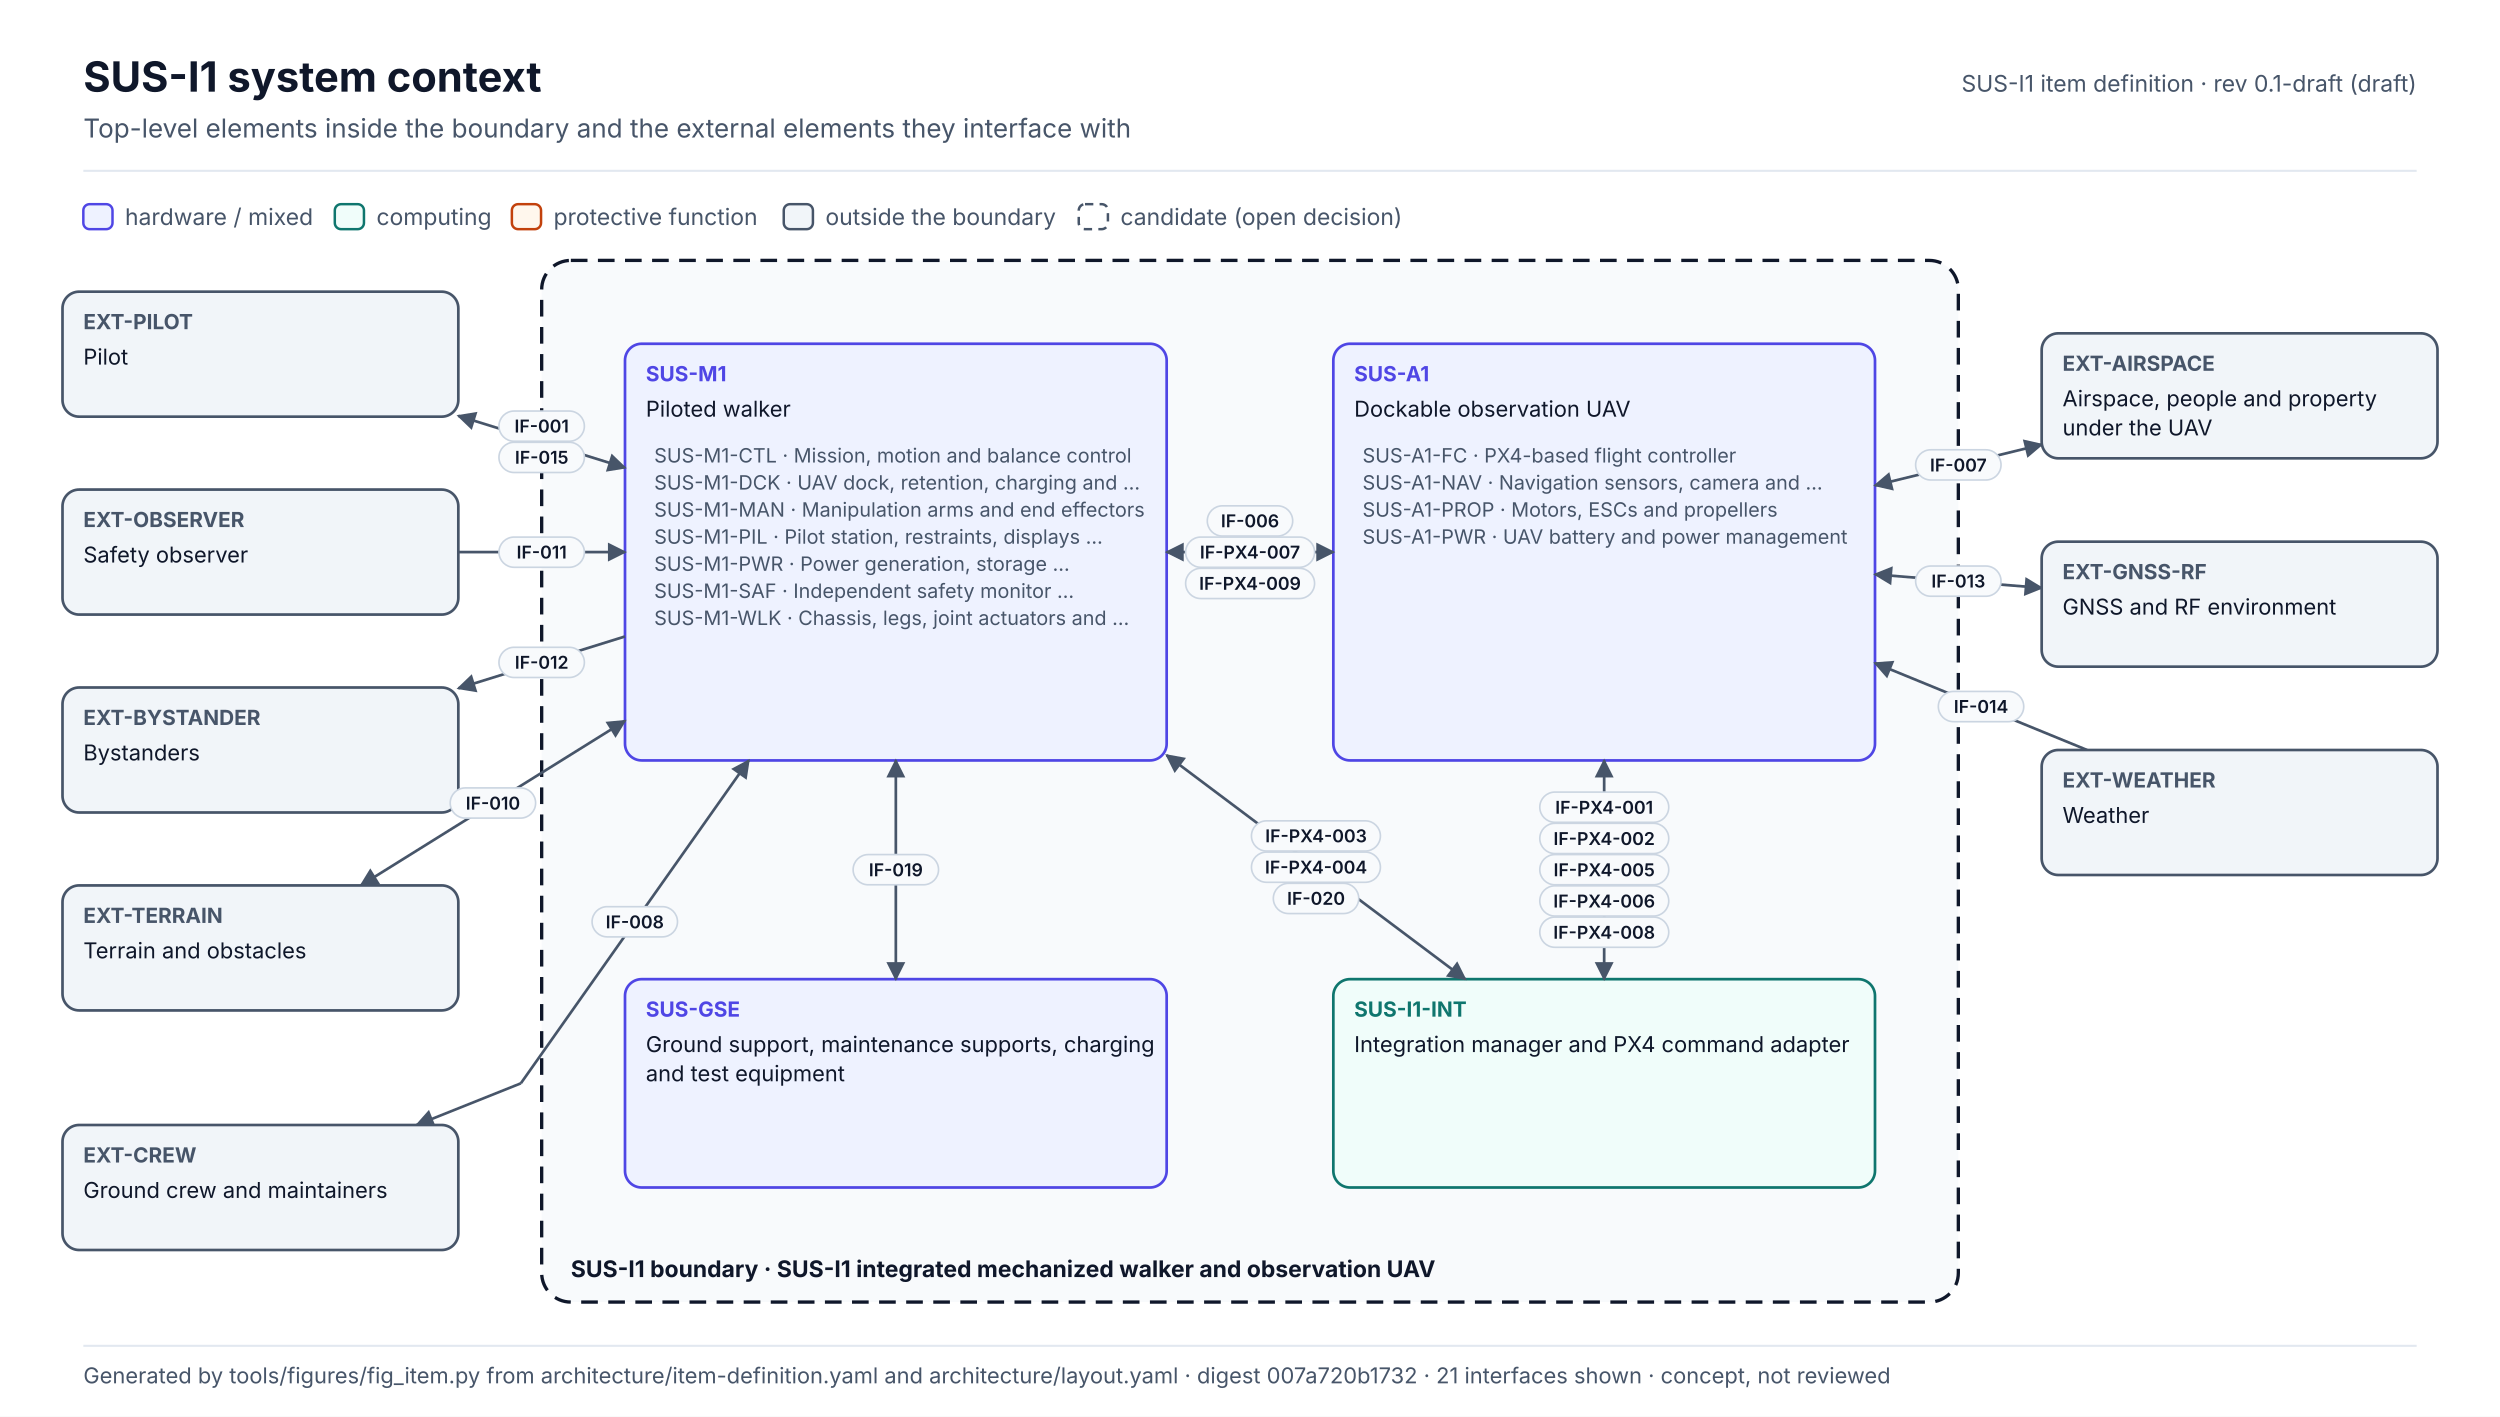
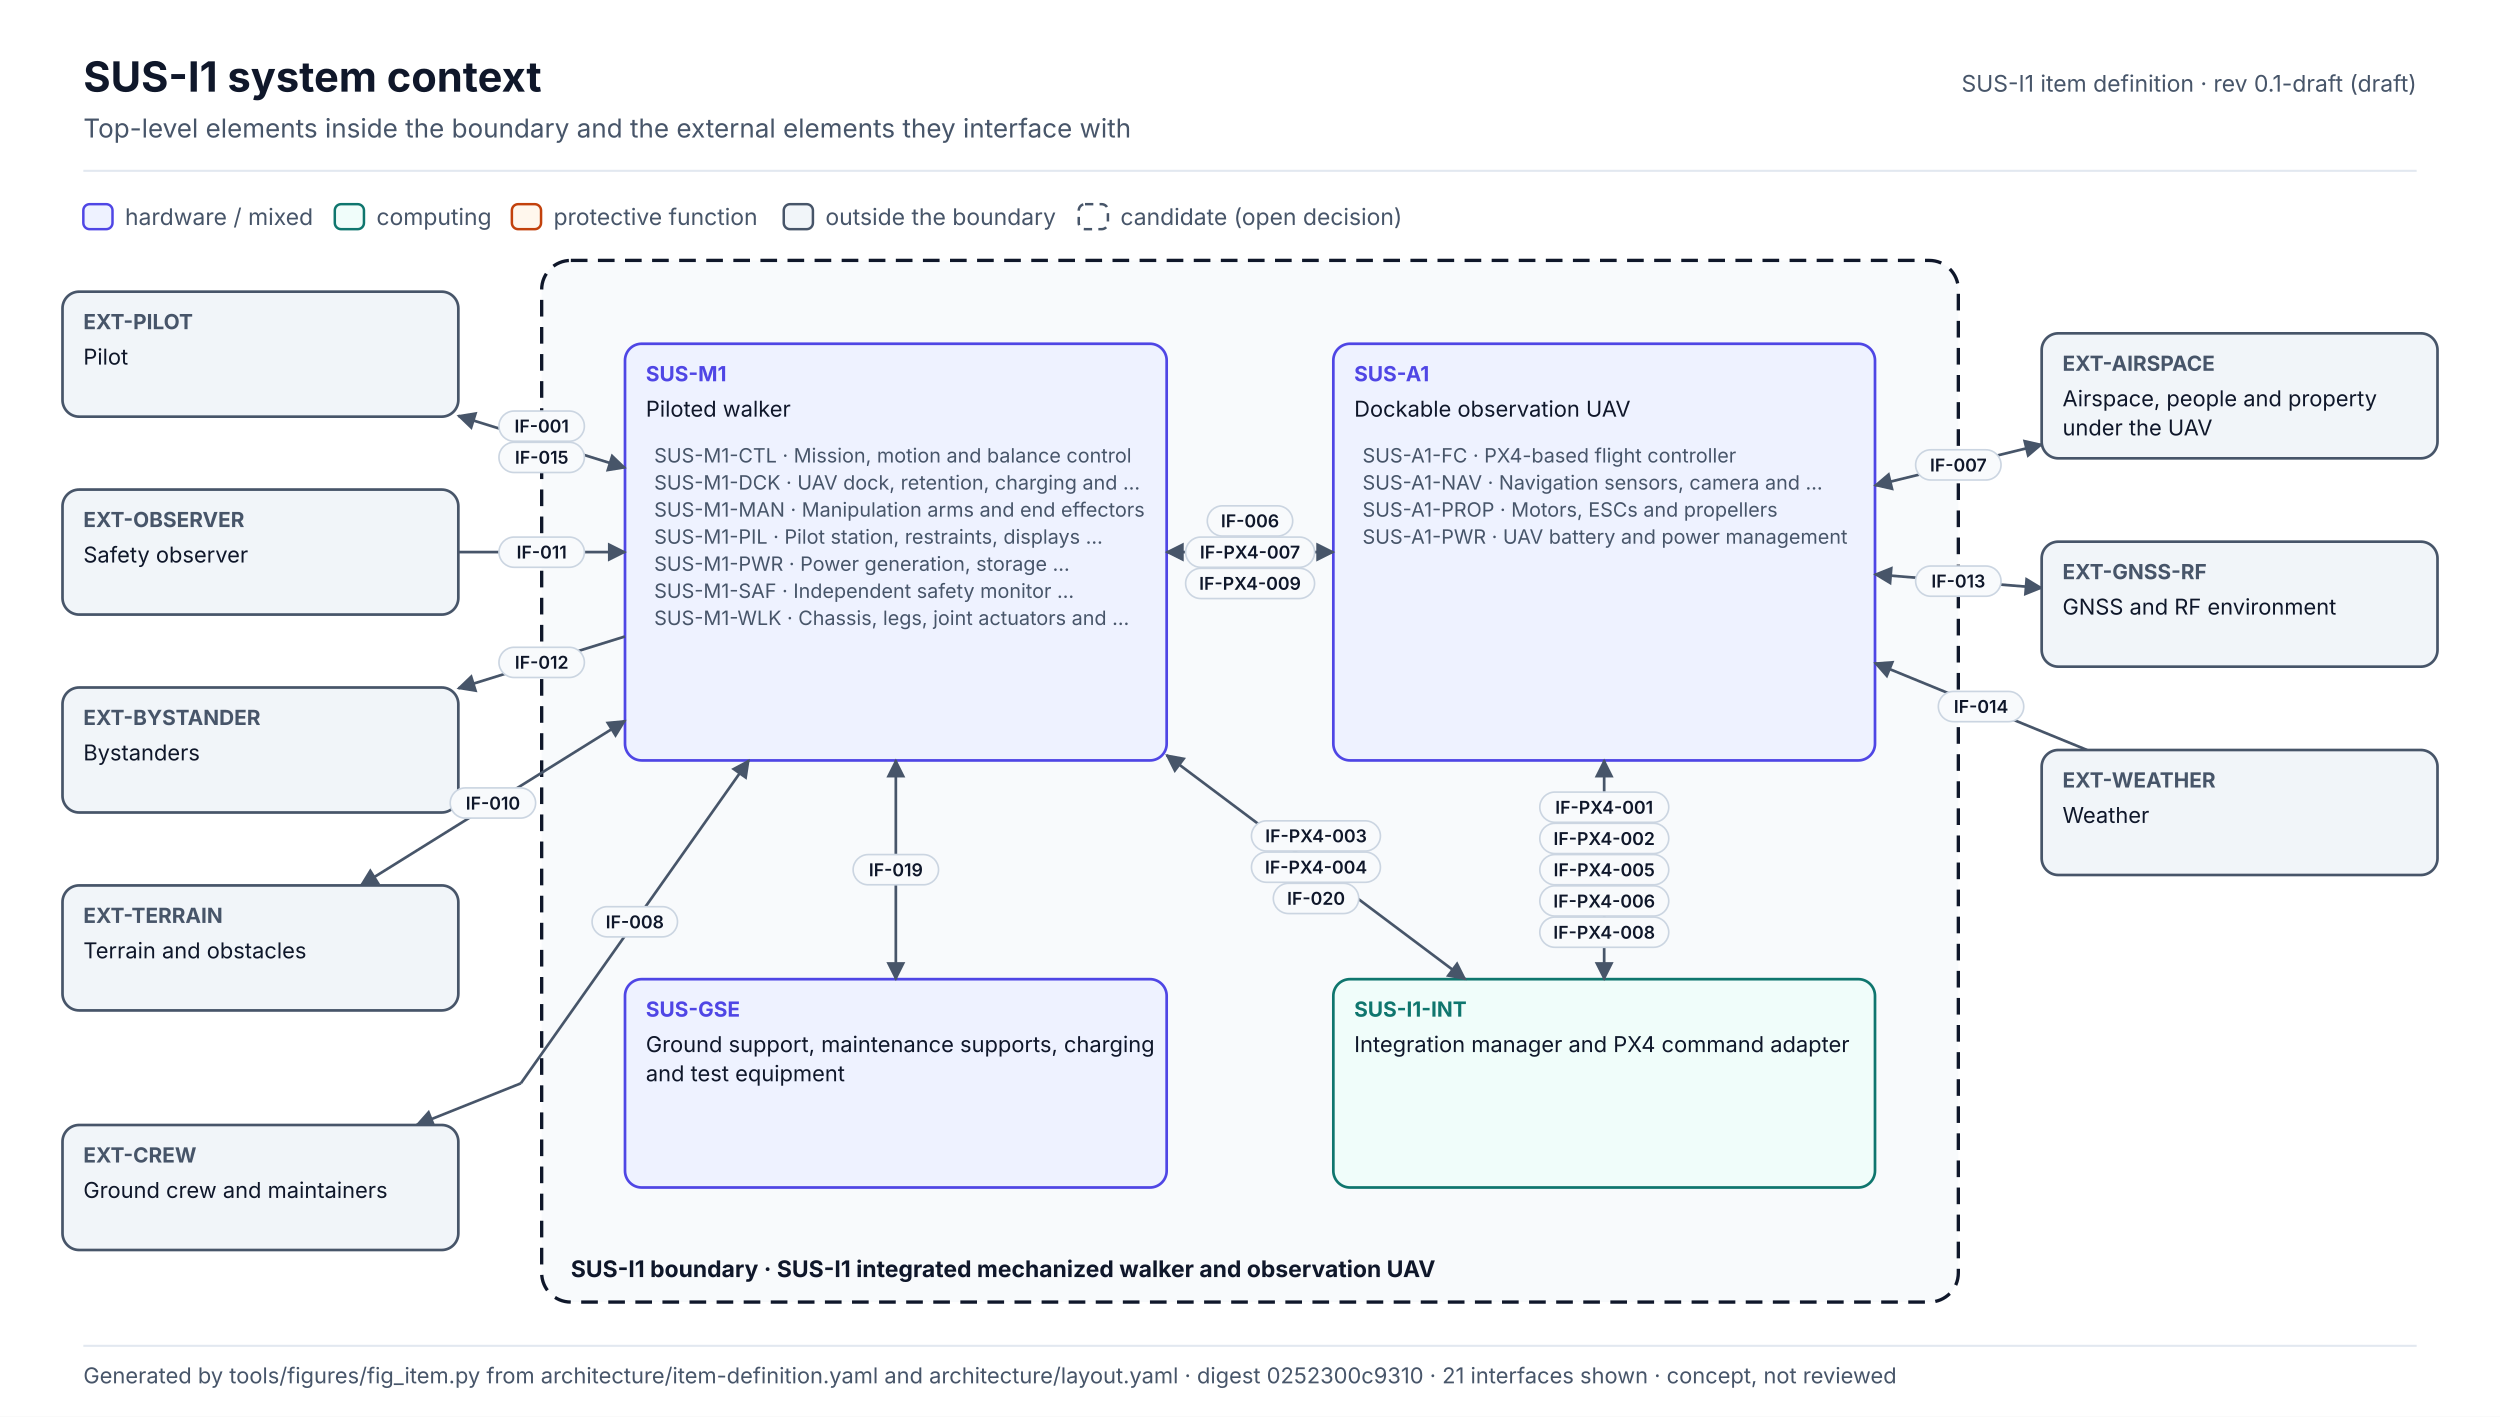
<svg xmlns="http://www.w3.org/2000/svg" width="1200" height="680" viewBox="0 0 1200 680" font-family="Inter, 'Segoe UI', Helvetica, Arial, sans-serif" role="img">
  <defs>
    <marker id="arr" viewBox="0 0 10 10" refX="9" refY="5" markerWidth="7" markerHeight="7" orient="auto-start-reverse">
      <path d="M0,0 L10,5 L0,10 z" fill="#475569" />
    </marker>
  </defs>
  <rect x="0" y="0" width="1200" height="680" rx="0" fill="#FFFFFF" stroke="none" stroke-width="0" />
  <text x="40" y="44" font-size="20" fill="#0F172A" font-weight="700">SUS-I1 system context</text>
  <text x="40" y="66" font-size="12.5" fill="#475569">Top-level elements inside the boundary and the external elements they interface with</text>
  <text x="1160" y="44" font-size="11" fill="#475569" text-anchor="end">SUS-I1 item definition · rev 0.1-draft (draft)</text>
  <line x1="40" y1="82" x2="1160" y2="82" stroke="#E2E8F0" stroke-width="1" />
  <rect x="40" y="98" width="14" height="12" rx="3" fill="#EEF2FF" stroke="#4F46E5" stroke-width="1.2" />
  <text x="60" y="108" font-size="11" fill="#475569">hardware / mixed</text>
  <rect x="160.7" y="98" width="14" height="12" rx="3" fill="#F0FDFA" stroke="#0F766E" stroke-width="1.2" />
  <text x="180.7" y="108" font-size="11" fill="#475569">computing</text>
  <rect x="245.7" y="98" width="14" height="12" rx="3" fill="#FFF7ED" stroke="#C2410C" stroke-width="1.2" />
  <text x="265.7" y="108" font-size="11" fill="#475569">protective function</text>
  <rect x="376.2" y="98" width="14" height="12" rx="3" fill="#F1F5F9" stroke="#475569" stroke-width="1.2" />
  <text x="396.2" y="108" font-size="11" fill="#475569">outside the boundary</text>
  <rect x="517.8" y="98" width="14" height="12" rx="3" fill="#FFFFFF" stroke="#475569" stroke-width="1.2" stroke-dasharray="4 3" />
  <text x="537.8" y="108" font-size="11" fill="#475569">candidate (open decision)</text>
  <rect x="260" y="125" width="680" height="500" rx="14" fill="#F8FAFC" stroke="#0F172A" stroke-width="1.6" stroke-dasharray="8 5" />
  <text x="274" y="613" font-size="11" fill="#0F172A" font-weight="700">SUS-I1 boundary · SUS-I1 integrated mechanized walker and observation UAV</text>
  <rect x="640" y="165" width="260" height="200" rx="8" fill="#EEF2FF" stroke="#4F46E5" stroke-width="1.3" />
  <text x="650" y="183" font-size="10" fill="#4F46E5" font-weight="700">SUS-A1</text>
  <text x="650" y="200" font-size="10.5" fill="#0F172A">Dockable observation UAV</text>
  <text x="654" y="222" font-size="9.5" fill="#475569">SUS-A1-FC · PX4-based flight controller</text>
  <text x="654" y="235" font-size="9.5" fill="#475569">SUS-A1-NAV · Navigation sensors, camera and …</text>
  <text x="654" y="248" font-size="9.5" fill="#475569">SUS-A1-PROP · Motors, ESCs and propellers</text>
  <text x="654" y="261" font-size="9.5" fill="#475569">SUS-A1-PWR · UAV battery and power management</text>
  <rect x="300" y="470" width="260" height="100" rx="8" fill="#EEF2FF" stroke="#4F46E5" stroke-width="1.3" />
  <text x="310" y="488" font-size="10" fill="#4F46E5" font-weight="700">SUS-GSE</text>
  <text x="310" y="505" font-size="10.5" fill="#0F172A">Ground support, maintenance supports, charging</text>
  <text x="310" y="519" font-size="10.5" fill="#0F172A">and test equipment</text>
  <rect x="640" y="470" width="260" height="100" rx="8" fill="#F0FDFA" stroke="#0F766E" stroke-width="1.3" />
  <text x="650" y="488" font-size="10" fill="#0F766E" font-weight="700">SUS-I1-INT</text>
  <text x="650" y="505" font-size="10.5" fill="#0F172A">Integration manager and PX4 command adapter</text>
  <rect x="300" y="165" width="260" height="200" rx="8" fill="#EEF2FF" stroke="#4F46E5" stroke-width="1.3" />
  <text x="310" y="183" font-size="10" fill="#4F46E5" font-weight="700">SUS-M1</text>
  <text x="310" y="200" font-size="10.5" fill="#0F172A">Piloted walker</text>
  <text x="314" y="222" font-size="9.5" fill="#475569">SUS-M1-CTL · Mission, motion and balance control</text>
  <text x="314" y="235" font-size="9.5" fill="#475569">SUS-M1-DCK · UAV dock, retention, charging and …</text>
  <text x="314" y="248" font-size="9.5" fill="#475569">SUS-M1-MAN · Manipulation arms and end effectors</text>
  <text x="314" y="261" font-size="9.5" fill="#475569">SUS-M1-PIL · Pilot station, restraints, displays …</text>
  <text x="314" y="274" font-size="9.5" fill="#475569">SUS-M1-PWR · Power generation, storage …</text>
  <text x="314" y="287" font-size="9.5" fill="#475569">SUS-M1-SAF · Independent safety monitor …</text>
  <text x="314" y="300" font-size="9.5" fill="#475569">SUS-M1-WLK · Chassis, legs, joint actuators and …</text>
  <line x1="980" y1="213.4" x2="900" y2="233" stroke="#475569" stroke-width="1.3" marker-start="url(#arr)" marker-end="url(#arr)" />
  <line x1="220" y1="330.4" x2="300" y2="305.5" stroke="#475569" stroke-width="1.3" marker-start="url(#arr)" />
  <line x1="200" y1="540" x2="250" y2="520" stroke="#475569" stroke-width="1.3" marker-start="url(#arr)" />
  <line x1="250" y1="520" x2="359.4" y2="365" stroke="#475569" stroke-width="1.3" marker-end="url(#arr)" />
  <line x1="980" y1="282.2" x2="900" y2="275.7" stroke="#475569" stroke-width="1.3" marker-start="url(#arr)" marker-end="url(#arr)" />
  <line x1="220" y1="265" x2="300" y2="265" stroke="#475569" stroke-width="1.3" marker-end="url(#arr)" />
  <line x1="220" y1="199.6" x2="300" y2="224.5" stroke="#475569" stroke-width="1.3" marker-start="url(#arr)" marker-end="url(#arr)" />
  <line x1="173.2" y1="425" x2="300" y2="346" stroke="#475569" stroke-width="1.3" marker-start="url(#arr)" marker-end="url(#arr)" />
  <line x1="1001.8" y1="360" x2="900" y2="318.3" stroke="#475569" stroke-width="1.3" marker-end="url(#arr)" />
  <line x1="770" y1="365" x2="770" y2="470" stroke="#475569" stroke-width="1.3" marker-start="url(#arr)" marker-end="url(#arr)" />
  <line x1="640" y1="265" x2="560" y2="265" stroke="#475569" stroke-width="1.3" marker-start="url(#arr)" marker-end="url(#arr)" />
  <line x1="430" y1="470" x2="430" y2="365" stroke="#475569" stroke-width="1.3" marker-start="url(#arr)" marker-end="url(#arr)" />
  <line x1="703.3" y1="470" x2="560" y2="362.5" stroke="#475569" stroke-width="1.3" marker-start="url(#arr)" marker-end="url(#arr)" />
  <rect x="980" y="160" width="190" height="60" rx="8" fill="#F1F5F9" stroke="#475569" stroke-width="1.3" />
  <text x="990" y="178" font-size="10" fill="#475569" font-weight="700">EXT-AIRSPACE</text>
  <text x="990" y="195" font-size="10.5" fill="#0F172A">Airspace, people and property</text>
  <text x="990" y="209" font-size="10.5" fill="#0F172A">under the UAV</text>
  <rect x="30" y="330" width="190" height="60" rx="8" fill="#F1F5F9" stroke="#475569" stroke-width="1.3" />
  <text x="40" y="348" font-size="10" fill="#475569" font-weight="700">EXT-BYSTANDER</text>
  <text x="40" y="365" font-size="10.5" fill="#0F172A">Bystanders</text>
  <rect x="30" y="540" width="190" height="60" rx="8" fill="#F1F5F9" stroke="#475569" stroke-width="1.3" />
  <text x="40" y="558" font-size="10" fill="#475569" font-weight="700">EXT-CREW</text>
  <text x="40" y="575" font-size="10.5" fill="#0F172A">Ground crew and maintainers</text>
  <rect x="980" y="260" width="190" height="60" rx="8" fill="#F1F5F9" stroke="#475569" stroke-width="1.3" />
  <text x="990" y="278" font-size="10" fill="#475569" font-weight="700">EXT-GNSS-RF</text>
  <text x="990" y="295" font-size="10.5" fill="#0F172A">GNSS and RF environment</text>
  <rect x="30" y="235" width="190" height="60" rx="8" fill="#F1F5F9" stroke="#475569" stroke-width="1.3" />
  <text x="40" y="253" font-size="10" fill="#475569" font-weight="700">EXT-OBSERVER</text>
  <text x="40" y="270" font-size="10.5" fill="#0F172A">Safety observer</text>
  <rect x="30" y="140" width="190" height="60" rx="8" fill="#F1F5F9" stroke="#475569" stroke-width="1.3" />
  <text x="40" y="158" font-size="10" fill="#475569" font-weight="700">EXT-PILOT</text>
  <text x="40" y="175" font-size="10.5" fill="#0F172A">Pilot</text>
  <rect x="30" y="425" width="190" height="60" rx="8" fill="#F1F5F9" stroke="#475569" stroke-width="1.3" />
  <text x="40" y="443" font-size="10" fill="#475569" font-weight="700">EXT-TERRAIN</text>
  <text x="40" y="460" font-size="10.5" fill="#0F172A">Terrain and obstacles</text>
  <rect x="980" y="360" width="190" height="60" rx="8" fill="#F1F5F9" stroke="#475569" stroke-width="1.3" />
  <text x="990" y="378" font-size="10" fill="#475569" font-weight="700">EXT-WEATHER</text>
  <text x="990" y="395" font-size="10.5" fill="#0F172A">Weather</text>
  <rect x="919.5" y="215.9" width="41" height="14.5" rx="7.25" fill="#F8FAFC" stroke="#CBD5E1" stroke-width="0.8" />
  <text x="940" y="226.3" font-size="8.5" fill="#0F172A" font-weight="600" text-anchor="middle">IF-007</text>
  <rect x="239.5" y="310.7" width="41" height="14.5" rx="7.25" fill="#F8FAFC" stroke="#CBD5E1" stroke-width="0.8" />
  <text x="260" y="321" font-size="8.5" fill="#0F172A" font-weight="600" text-anchor="middle">IF-012</text>
  <rect x="284.2" y="435.2" width="41" height="14.5" rx="7.25" fill="#F8FAFC" stroke="#CBD5E1" stroke-width="0.8" />
  <text x="304.7" y="445.6" font-size="8.5" fill="#0F172A" font-weight="600" text-anchor="middle">IF-008</text>
  <rect x="919.5" y="271.7" width="41" height="14.5" rx="7.25" fill="#F8FAFC" stroke="#CBD5E1" stroke-width="0.8" />
  <text x="940" y="282" font-size="8.5" fill="#0F172A" font-weight="600" text-anchor="middle">IF-013</text>
  <rect x="239.5" y="257.8" width="41" height="14.5" rx="7.25" fill="#F8FAFC" stroke="#CBD5E1" stroke-width="0.8" />
  <text x="260" y="268.1" font-size="8.5" fill="#0F172A" font-weight="600" text-anchor="middle">IF-011</text>
  <rect x="239.5" y="197.3" width="41" height="14.5" rx="7.25" fill="#F8FAFC" stroke="#CBD5E1" stroke-width="0.8" />
  <text x="260" y="207.6" font-size="8.5" fill="#0F172A" font-weight="600" text-anchor="middle">IF-001</text>
  <rect x="239.5" y="212.3" width="41" height="14.5" rx="7.25" fill="#F8FAFC" stroke="#CBD5E1" stroke-width="0.8" />
  <text x="260" y="222.6" font-size="8.5" fill="#0F172A" font-weight="600" text-anchor="middle">IF-015</text>
  <rect x="216.1" y="378.2" width="41" height="14.5" rx="7.25" fill="#F8FAFC" stroke="#CBD5E1" stroke-width="0.8" />
  <text x="236.6" y="388.6" font-size="8.5" fill="#0F172A" font-weight="600" text-anchor="middle">IF-010</text>
  <rect x="930.4" y="331.9" width="41" height="14.5" rx="7.25" fill="#F8FAFC" stroke="#CBD5E1" stroke-width="0.8" />
  <text x="950.9" y="342.2" font-size="8.5" fill="#0F172A" font-weight="600" text-anchor="middle">IF-014</text>
  <rect x="739.1" y="380.2" width="61.9" height="14.5" rx="7.25" fill="#F8FAFC" stroke="#CBD5E1" stroke-width="0.8" />
  <text x="770" y="390.6" font-size="8.5" fill="#0F172A" font-weight="600" text-anchor="middle">IF-PX4-001</text>
  <rect x="739.1" y="395.2" width="61.9" height="14.5" rx="7.25" fill="#F8FAFC" stroke="#CBD5E1" stroke-width="0.8" />
  <text x="770" y="405.6" font-size="8.5" fill="#0F172A" font-weight="600" text-anchor="middle">IF-PX4-002</text>
  <rect x="739.1" y="410.2" width="61.9" height="14.5" rx="7.25" fill="#F8FAFC" stroke="#CBD5E1" stroke-width="0.8" />
  <text x="770" y="420.6" font-size="8.5" fill="#0F172A" font-weight="600" text-anchor="middle">IF-PX4-005</text>
  <rect x="739.1" y="425.2" width="61.9" height="14.5" rx="7.25" fill="#F8FAFC" stroke="#CBD5E1" stroke-width="0.8" />
  <text x="770" y="435.6" font-size="8.5" fill="#0F172A" font-weight="600" text-anchor="middle">IF-PX4-006</text>
  <rect x="739.1" y="440.2" width="61.9" height="14.5" rx="7.25" fill="#F8FAFC" stroke="#CBD5E1" stroke-width="0.8" />
  <text x="770" y="450.6" font-size="8.5" fill="#0F172A" font-weight="600" text-anchor="middle">IF-PX4-008</text>
  <rect x="579.5" y="242.8" width="41" height="14.5" rx="7.25" fill="#F8FAFC" stroke="#CBD5E1" stroke-width="0.8" />
  <text x="600" y="253.1" font-size="8.5" fill="#0F172A" font-weight="600" text-anchor="middle">IF-006</text>
  <rect x="569.1" y="257.8" width="61.9" height="14.5" rx="7.25" fill="#F8FAFC" stroke="#CBD5E1" stroke-width="0.8" />
  <text x="600" y="268.1" font-size="8.5" fill="#0F172A" font-weight="600" text-anchor="middle">IF-PX4-007</text>
  <rect x="569.1" y="272.8" width="61.9" height="14.5" rx="7.25" fill="#F8FAFC" stroke="#CBD5E1" stroke-width="0.8" />
  <text x="600" y="283.1" font-size="8.5" fill="#0F172A" font-weight="600" text-anchor="middle">IF-PX4-009</text>
  <rect x="409.5" y="410.2" width="41" height="14.5" rx="7.25" fill="#F8FAFC" stroke="#CBD5E1" stroke-width="0.8" />
  <text x="430" y="420.6" font-size="8.5" fill="#0F172A" font-weight="600" text-anchor="middle">IF-019</text>
  <rect x="600.7" y="394" width="61.9" height="14.5" rx="7.25" fill="#F8FAFC" stroke="#CBD5E1" stroke-width="0.8" />
  <text x="631.7" y="404.3" font-size="8.5" fill="#0F172A" font-weight="600" text-anchor="middle">IF-PX4-003</text>
  <rect x="600.7" y="409" width="61.9" height="14.5" rx="7.25" fill="#F8FAFC" stroke="#CBD5E1" stroke-width="0.8" />
  <text x="631.7" y="419.3" font-size="8.5" fill="#0F172A" font-weight="600" text-anchor="middle">IF-PX4-004</text>
  <rect x="611.2" y="424" width="41" height="14.5" rx="7.25" fill="#F8FAFC" stroke="#CBD5E1" stroke-width="0.8" />
  <text x="631.7" y="434.3" font-size="8.5" fill="#0F172A" font-weight="600" text-anchor="middle">IF-020</text>
  <line x1="40" y1="646" x2="1160" y2="646" stroke="#E2E8F0" stroke-width="1" />
-   <text x="40" y="664" font-size="10.5" fill="#475569">Generated by tools/figures/fig_item.py from architecture/item-definition.yaml and architecture/layout.yaml · digest 007a720b1732 · 21 interfaces shown · concept, not reviewed</text>
+   <text x="40" y="664" font-size="10.5" fill="#475569">Generated by tools/figures/fig_item.py from architecture/item-definition.yaml and architecture/layout.yaml · digest 0252300c9310 · 21 interfaces shown · concept, not reviewed</text>
</svg>
